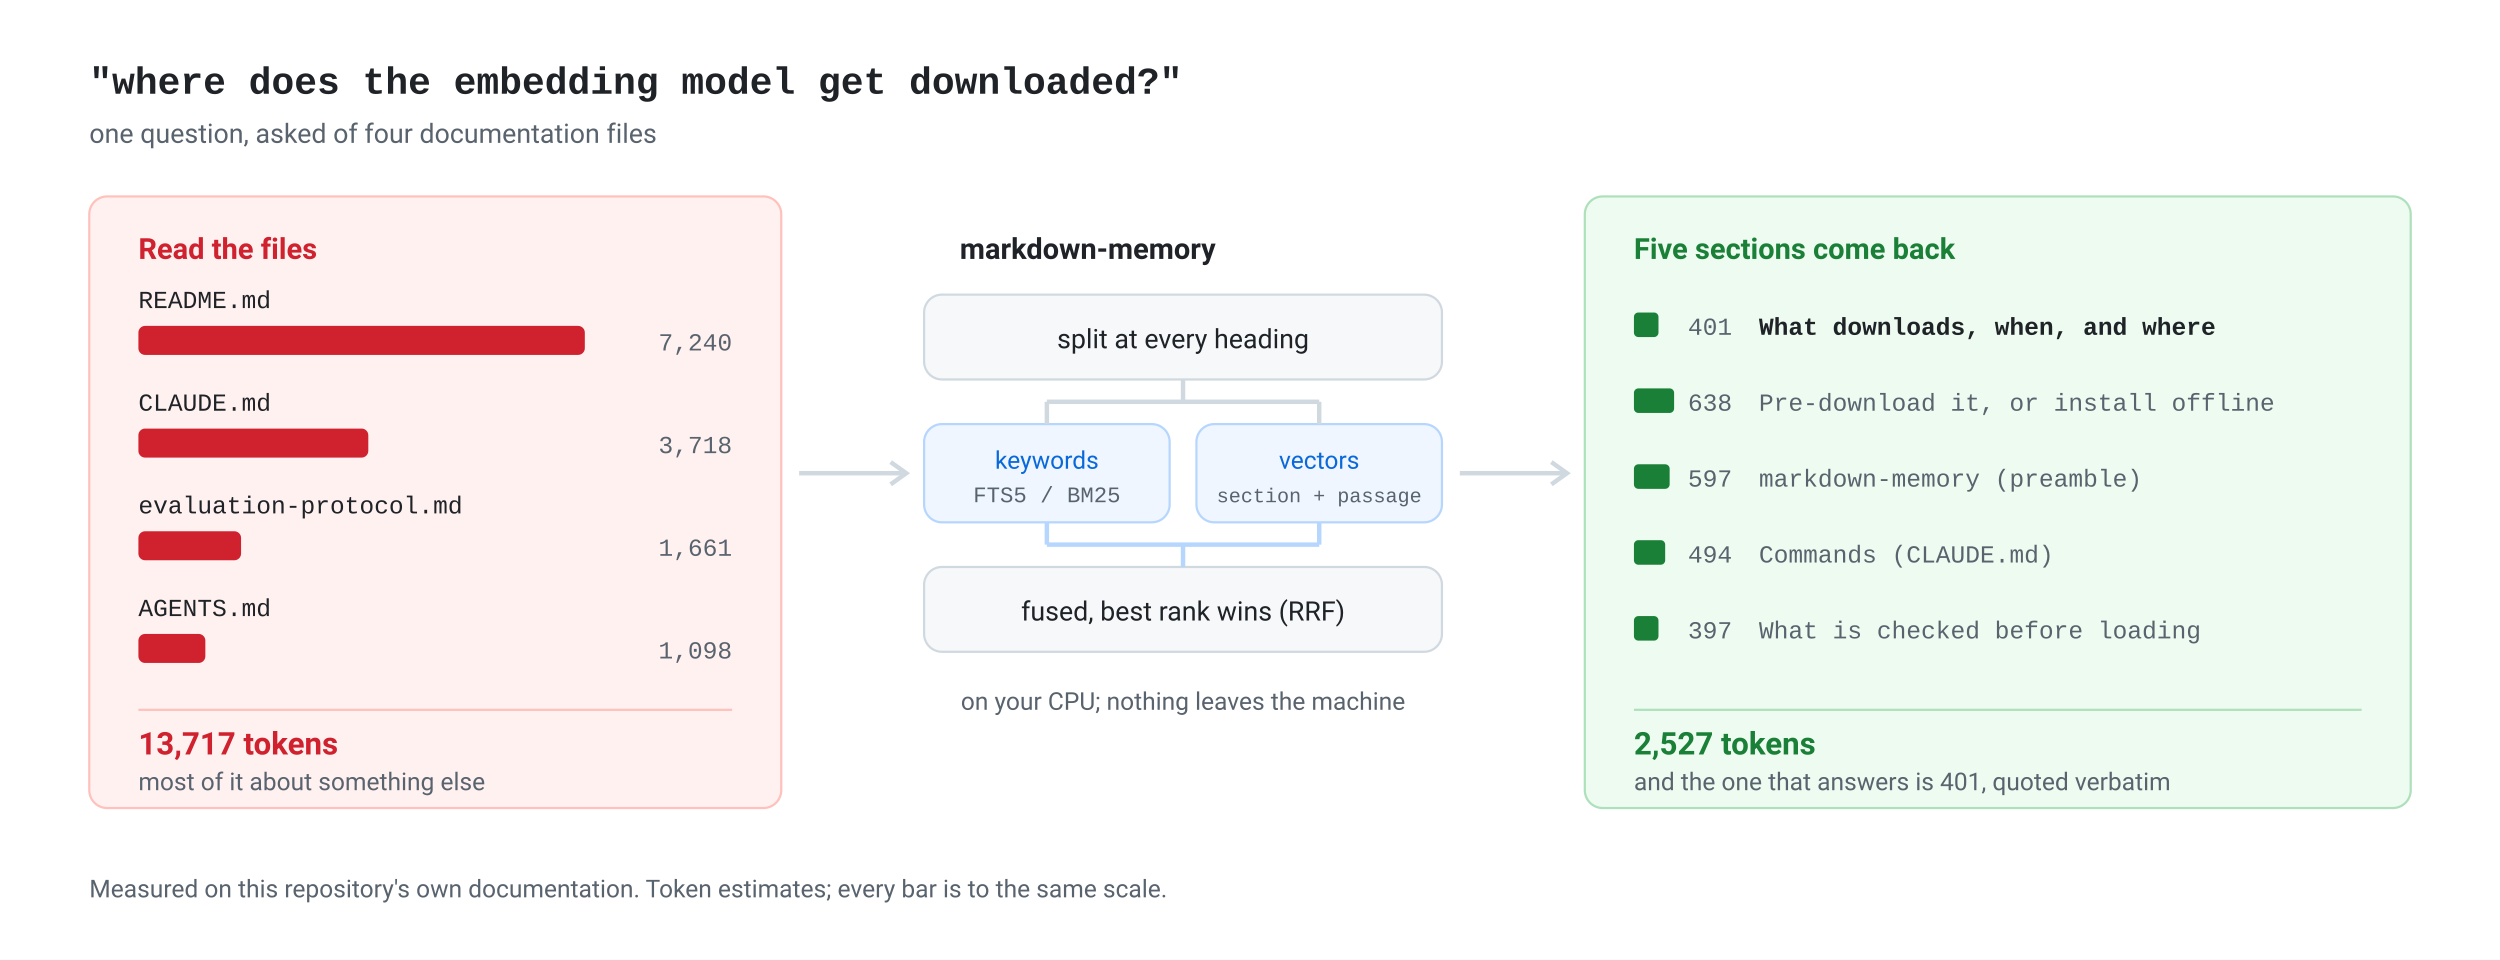
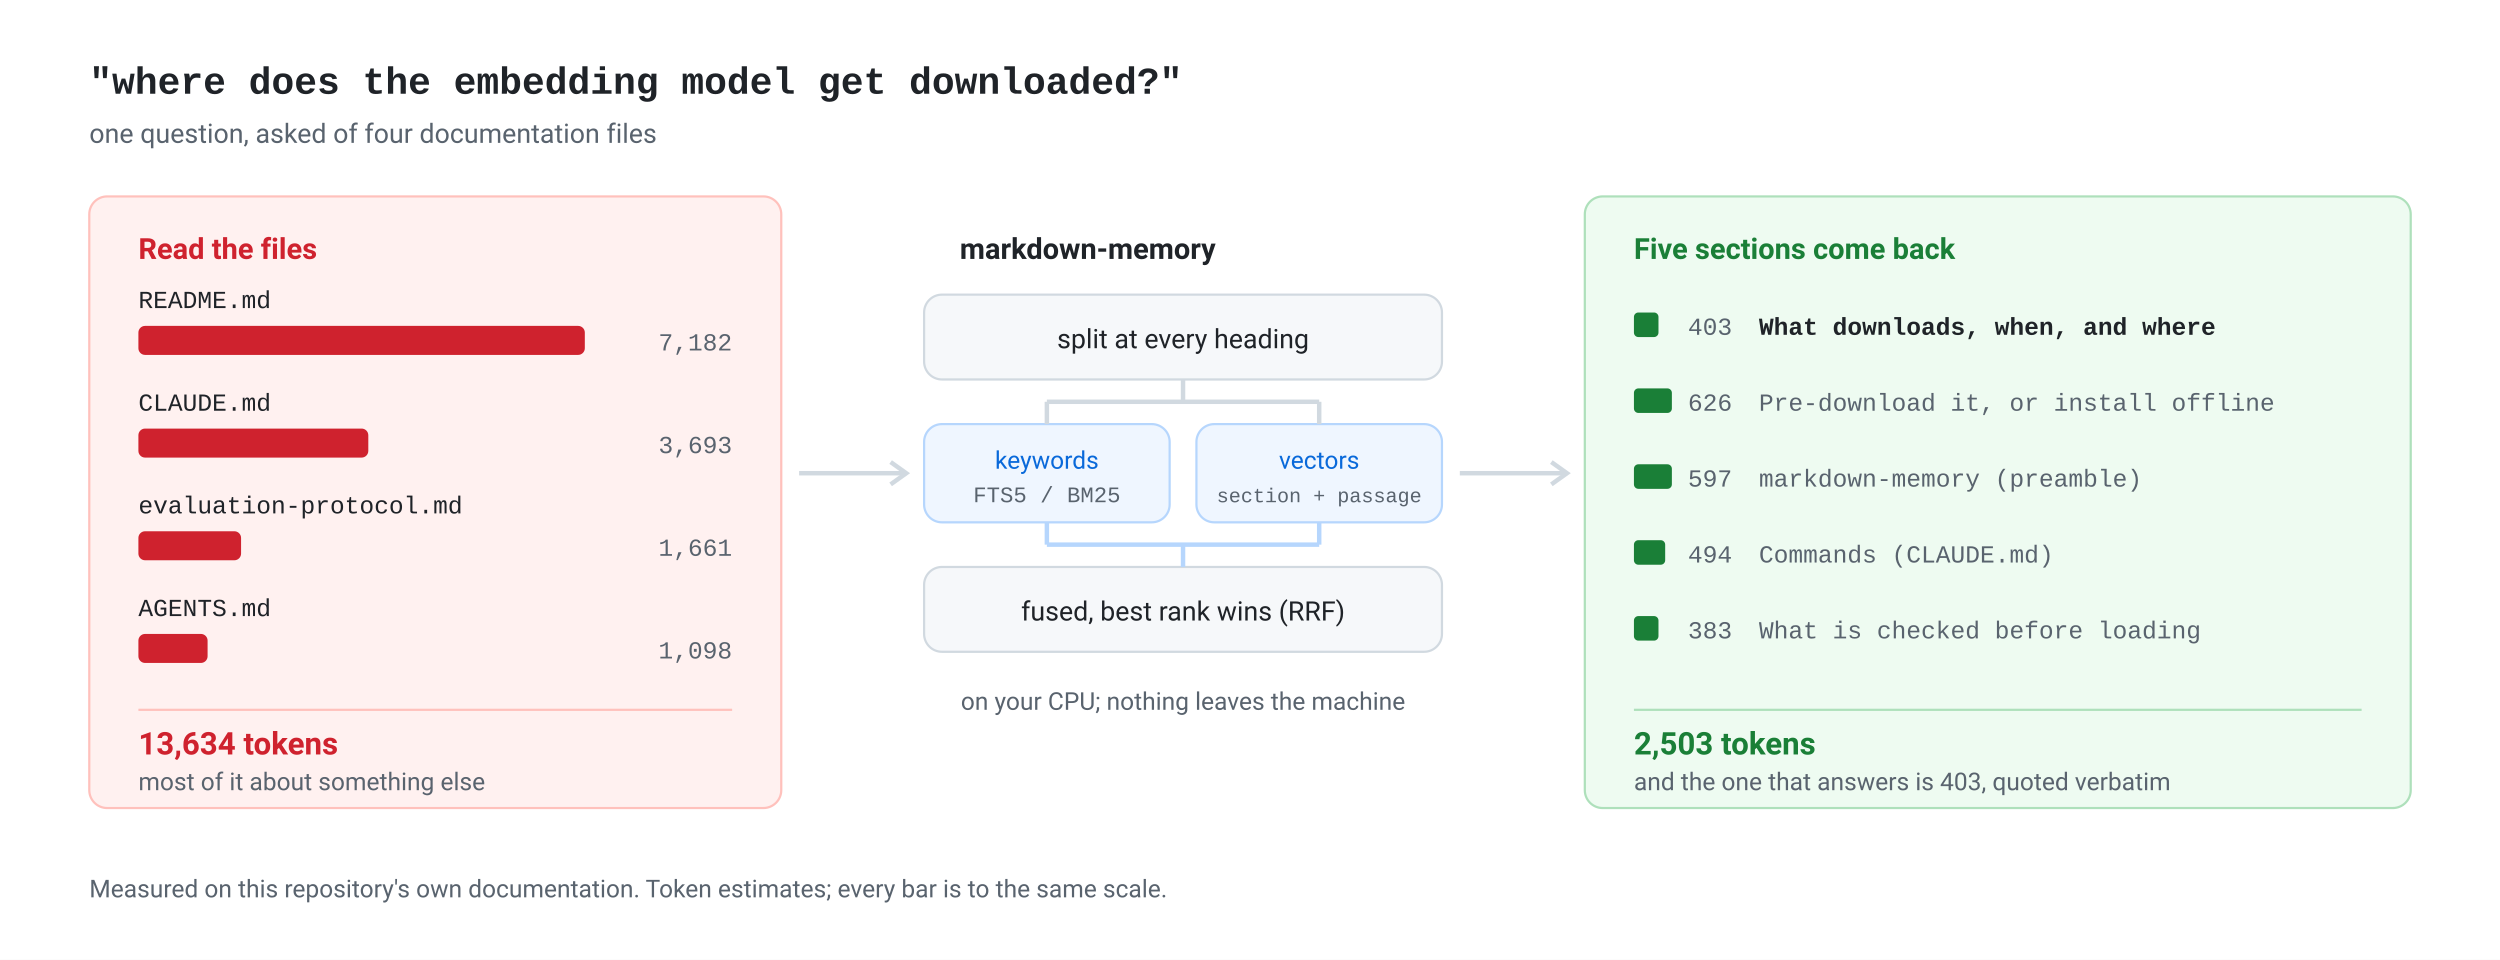
- <svg xmlns="http://www.w3.org/2000/svg" viewBox="0 0 1120 430" width="1120" height="430" role="img" aria-label="One question: reading four whole files costs 13,717 tokens; markdown-memory returns five sections totalling 2,527, and the one that answers is 401 tokens.">
+ <svg xmlns="http://www.w3.org/2000/svg" viewBox="0 0 1120 430" width="1120" height="430" role="img" aria-label="One question: reading four whole files costs 13,634 tokens; markdown-memory returns five sections totalling 2,503, and the one that answers is 403 tokens.">
  <rect width="1120" height="430" fill="#ffffff" />
  <text x="40" y="42" font-family="ui-monospace,SFMono-Regular,Menlo,Consolas,'Liberation Mono',monospace" font-size="17" font-weight="600" fill="#1f2328" text-anchor="start">"where does the embedding model get downloaded?"</text>
  <text x="40" y="64" font-family="ui-sans-serif,-apple-system,BlinkMacSystemFont,'Segoe UI',Roboto,'Helvetica Neue',Arial,sans-serif" font-size="12" font-weight="400" fill="#59636e" text-anchor="start">one question, asked of four documentation files</text>
  <rect x="40" y="88" width="310" height="274" rx="8" fill="#fff1f0" stroke="#ffc1bc" stroke-width="1" />
  <text x="62" y="116" font-family="ui-sans-serif,-apple-system,BlinkMacSystemFont,'Segoe UI',Roboto,'Helvetica Neue',Arial,sans-serif" font-size="13" font-weight="600" fill="#cf222e" text-anchor="start">Read the files</text>
  <text x="62" y="138" font-family="ui-monospace,SFMono-Regular,Menlo,Consolas,'Liberation Mono',monospace" font-size="11" font-weight="400" fill="#1f2328" text-anchor="start">README.md</text>
  <rect x="62" y="146" width="200" height="13" rx="3" fill="#cf222e" stroke="none" stroke-width="1" />
-   <text x="328" y="157" font-family="ui-monospace,SFMono-Regular,Menlo,Consolas,'Liberation Mono',monospace" font-size="11" font-weight="400" fill="#59636e" text-anchor="end">7,240</text>
+   <text x="328" y="157" font-family="ui-monospace,SFMono-Regular,Menlo,Consolas,'Liberation Mono',monospace" font-size="11" font-weight="400" fill="#59636e" text-anchor="end">7,182</text>
  <text x="62" y="184" font-family="ui-monospace,SFMono-Regular,Menlo,Consolas,'Liberation Mono',monospace" font-size="11" font-weight="400" fill="#1f2328" text-anchor="start">CLAUDE.md</text>
  <rect x="62" y="192" width="103" height="13" rx="3" fill="#cf222e" stroke="none" stroke-width="1" />
-   <text x="328" y="203" font-family="ui-monospace,SFMono-Regular,Menlo,Consolas,'Liberation Mono',monospace" font-size="11" font-weight="400" fill="#59636e" text-anchor="end">3,718</text>
+   <text x="328" y="203" font-family="ui-monospace,SFMono-Regular,Menlo,Consolas,'Liberation Mono',monospace" font-size="11" font-weight="400" fill="#59636e" text-anchor="end">3,693</text>
  <text x="62" y="230" font-family="ui-monospace,SFMono-Regular,Menlo,Consolas,'Liberation Mono',monospace" font-size="11" font-weight="400" fill="#1f2328" text-anchor="start">evaluation-protocol.md</text>
  <rect x="62" y="238" width="46" height="13" rx="3" fill="#cf222e" stroke="none" stroke-width="1" />
  <text x="328" y="249" font-family="ui-monospace,SFMono-Regular,Menlo,Consolas,'Liberation Mono',monospace" font-size="11" font-weight="400" fill="#59636e" text-anchor="end">1,661</text>
  <text x="62" y="276" font-family="ui-monospace,SFMono-Regular,Menlo,Consolas,'Liberation Mono',monospace" font-size="11" font-weight="400" fill="#1f2328" text-anchor="start">AGENTS.md</text>
-   <rect x="62" y="284" width="30" height="13" rx="3" fill="#cf222e" stroke="none" stroke-width="1" />
+   <rect x="62" y="284" width="31" height="13" rx="3" fill="#cf222e" stroke="none" stroke-width="1" />
  <text x="328" y="295" font-family="ui-monospace,SFMono-Regular,Menlo,Consolas,'Liberation Mono',monospace" font-size="11" font-weight="400" fill="#59636e" text-anchor="end">1,098</text>
  <path d="M62 318 L328 318" stroke="#ffc1bc" stroke-width="1" />
-   <text x="62" y="338" font-family="ui-sans-serif,-apple-system,BlinkMacSystemFont,'Segoe UI',Roboto,'Helvetica Neue',Arial,sans-serif" font-size="14" font-weight="600" fill="#cf222e" text-anchor="start">13,717 tokens</text>
+   <text x="62" y="338" font-family="ui-sans-serif,-apple-system,BlinkMacSystemFont,'Segoe UI',Roboto,'Helvetica Neue',Arial,sans-serif" font-size="14" font-weight="600" fill="#cf222e" text-anchor="start">13,634 tokens</text>
  <text x="62" y="354" font-family="ui-sans-serif,-apple-system,BlinkMacSystemFont,'Segoe UI',Roboto,'Helvetica Neue',Arial,sans-serif" font-size="11" font-weight="400" fill="#59636e" text-anchor="start">most of it about something else</text>
  <text x="430" y="116" font-family="ui-sans-serif,-apple-system,BlinkMacSystemFont,'Segoe UI',Roboto,'Helvetica Neue',Arial,sans-serif" font-size="13" font-weight="600" fill="#1f2328" text-anchor="start">markdown-memory</text>
  <rect x="414" y="132" width="232" height="38" rx="8" fill="#f6f8fa" stroke="#d1d9e0" stroke-width="1" />
  <text x="530" y="156" font-family="ui-sans-serif,-apple-system,BlinkMacSystemFont,'Segoe UI',Roboto,'Helvetica Neue',Arial,sans-serif" font-size="12" font-weight="400" fill="#1f2328" text-anchor="middle">split at every heading</text>
  <rect x="414" y="190" width="110" height="44" rx="8" fill="#eff6ff" stroke="#b6d6fd" stroke-width="1" />
  <text x="469" y="210" font-family="ui-sans-serif,-apple-system,BlinkMacSystemFont,'Segoe UI',Roboto,'Helvetica Neue',Arial,sans-serif" font-size="11" font-weight="400" fill="#0969da" text-anchor="middle">keywords</text>
  <text x="469" y="225" font-family="ui-monospace,SFMono-Regular,Menlo,Consolas,'Liberation Mono',monospace" font-size="10" font-weight="400" fill="#59636e" text-anchor="middle">FTS5 / BM25</text>
  <rect x="536" y="190" width="110" height="44" rx="8" fill="#eff6ff" stroke="#b6d6fd" stroke-width="1" />
  <text x="591" y="210" font-family="ui-sans-serif,-apple-system,BlinkMacSystemFont,'Segoe UI',Roboto,'Helvetica Neue',Arial,sans-serif" font-size="11" font-weight="400" fill="#0969da" text-anchor="middle">vectors</text>
  <text x="591" y="225" font-family="ui-monospace,SFMono-Regular,Menlo,Consolas,'Liberation Mono',monospace" font-size="9" font-weight="400" fill="#59636e" text-anchor="middle">section + passage</text>
  <rect x="414" y="254" width="232" height="38" rx="8" fill="#f6f8fa" stroke="#d1d9e0" stroke-width="1" />
  <text x="530" y="278" font-family="ui-sans-serif,-apple-system,BlinkMacSystemFont,'Segoe UI',Roboto,'Helvetica Neue',Arial,sans-serif" font-size="12" font-weight="400" fill="#1f2328" text-anchor="middle">fused, best rank wins (RRF)</text>
  <path d="M530 170 L530 180 M469 180 L591 180 M469 180 L469 190 M591 180 L591 190" stroke="#d1d9e0" stroke-width="2" fill="none" />
  <path d="M469 234 L469 244 M591 234 L591 244 M469 244 L591 244 M530 244 L530 254" stroke="#b6d6fd" stroke-width="2" fill="none" />
  <text x="530" y="318" font-family="ui-sans-serif,-apple-system,BlinkMacSystemFont,'Segoe UI',Roboto,'Helvetica Neue',Arial,sans-serif" font-size="11" font-weight="400" fill="#59636e" text-anchor="middle">on your CPU; nothing leaves the machine</text>
  <path d="M358 212 L406 212" stroke="#d1d9e0" stroke-width="2" fill="none" />
  <path d="M399 207 L406 212 L399 217" fill="none" stroke="#d1d9e0" stroke-width="2" />
  <path d="M654 212 L702 212" stroke="#d1d9e0" stroke-width="2" fill="none" />
  <path d="M695 207 L702 212 L695 217" fill="none" stroke="#d1d9e0" stroke-width="2" />
  <rect x="710" y="88" width="370" height="274" rx="8" fill="#eefbf1" stroke="#aee0bb" stroke-width="1" />
  <text x="732" y="116" font-family="ui-sans-serif,-apple-system,BlinkMacSystemFont,'Segoe UI',Roboto,'Helvetica Neue',Arial,sans-serif" font-size="13" font-weight="600" fill="#1a7f37" text-anchor="start">Five sections come back</text>
  <rect x="732" y="140" width="11" height="11" rx="2" fill="#1a7f37" stroke="none" stroke-width="1" />
-   <text x="776" y="150" font-family="ui-monospace,SFMono-Regular,Menlo,Consolas,'Liberation Mono',monospace" font-size="11" font-weight="400" fill="#59636e" text-anchor="end">401</text>
+   <text x="776" y="150" font-family="ui-monospace,SFMono-Regular,Menlo,Consolas,'Liberation Mono',monospace" font-size="11" font-weight="400" fill="#59636e" text-anchor="end">403</text>
  <text x="788" y="150" font-family="ui-monospace,SFMono-Regular,Menlo,Consolas,'Liberation Mono',monospace" font-size="11" font-weight="600" fill="#1f2328" text-anchor="start">What downloads, when, and where</text>
-   <rect x="732" y="174" width="18" height="11" rx="2" fill="#1a7f37" stroke="none" stroke-width="1" />
-   <text x="776" y="184" font-family="ui-monospace,SFMono-Regular,Menlo,Consolas,'Liberation Mono',monospace" font-size="11" font-weight="400" fill="#59636e" text-anchor="end">638</text>
+   <rect x="732" y="174" width="17" height="11" rx="2" fill="#1a7f37" stroke="none" stroke-width="1" />
+   <text x="776" y="184" font-family="ui-monospace,SFMono-Regular,Menlo,Consolas,'Liberation Mono',monospace" font-size="11" font-weight="400" fill="#59636e" text-anchor="end">626</text>
  <text x="788" y="184" font-family="ui-monospace,SFMono-Regular,Menlo,Consolas,'Liberation Mono',monospace" font-size="11" font-weight="400" fill="#59636e" text-anchor="start">Pre-download it, or install offline</text>
-   <rect x="732" y="208" width="16" height="11" rx="2" fill="#1a7f37" stroke="none" stroke-width="1" />
+   <rect x="732" y="208" width="17" height="11" rx="2" fill="#1a7f37" stroke="none" stroke-width="1" />
  <text x="776" y="218" font-family="ui-monospace,SFMono-Regular,Menlo,Consolas,'Liberation Mono',monospace" font-size="11" font-weight="400" fill="#59636e" text-anchor="end">597</text>
  <text x="788" y="218" font-family="ui-monospace,SFMono-Regular,Menlo,Consolas,'Liberation Mono',monospace" font-size="11" font-weight="400" fill="#59636e" text-anchor="start">markdown-memory  (preamble)</text>
  <rect x="732" y="242" width="14" height="11" rx="2" fill="#1a7f37" stroke="none" stroke-width="1" />
  <text x="776" y="252" font-family="ui-monospace,SFMono-Regular,Menlo,Consolas,'Liberation Mono',monospace" font-size="11" font-weight="400" fill="#59636e" text-anchor="end">494</text>
  <text x="788" y="252" font-family="ui-monospace,SFMono-Regular,Menlo,Consolas,'Liberation Mono',monospace" font-size="11" font-weight="400" fill="#59636e" text-anchor="start">Commands  (CLAUDE.md)</text>
  <rect x="732" y="276" width="11" height="11" rx="2" fill="#1a7f37" stroke="none" stroke-width="1" />
-   <text x="776" y="286" font-family="ui-monospace,SFMono-Regular,Menlo,Consolas,'Liberation Mono',monospace" font-size="11" font-weight="400" fill="#59636e" text-anchor="end">397</text>
+   <text x="776" y="286" font-family="ui-monospace,SFMono-Regular,Menlo,Consolas,'Liberation Mono',monospace" font-size="11" font-weight="400" fill="#59636e" text-anchor="end">383</text>
  <text x="788" y="286" font-family="ui-monospace,SFMono-Regular,Menlo,Consolas,'Liberation Mono',monospace" font-size="11" font-weight="400" fill="#59636e" text-anchor="start">What is checked before loading</text>
  <path d="M732 318 L1058 318" stroke="#aee0bb" stroke-width="1" />
-   <text x="732" y="338" font-family="ui-sans-serif,-apple-system,BlinkMacSystemFont,'Segoe UI',Roboto,'Helvetica Neue',Arial,sans-serif" font-size="14" font-weight="600" fill="#1a7f37" text-anchor="start">2,527 tokens</text>
-   <text x="732" y="354" font-family="ui-sans-serif,-apple-system,BlinkMacSystemFont,'Segoe UI',Roboto,'Helvetica Neue',Arial,sans-serif" font-size="11" font-weight="400" fill="#59636e" text-anchor="start">and the one that answers is 401, quoted verbatim</text>
+   <text x="732" y="338" font-family="ui-sans-serif,-apple-system,BlinkMacSystemFont,'Segoe UI',Roboto,'Helvetica Neue',Arial,sans-serif" font-size="14" font-weight="600" fill="#1a7f37" text-anchor="start">2,503 tokens</text>
+   <text x="732" y="354" font-family="ui-sans-serif,-apple-system,BlinkMacSystemFont,'Segoe UI',Roboto,'Helvetica Neue',Arial,sans-serif" font-size="11" font-weight="400" fill="#59636e" text-anchor="start">and the one that answers is 403, quoted verbatim</text>
  <text x="40" y="402" font-family="ui-sans-serif,-apple-system,BlinkMacSystemFont,'Segoe UI',Roboto,'Helvetica Neue',Arial,sans-serif" font-size="11" font-weight="400" fill="#59636e" text-anchor="start">Measured on this repository's own documentation. Token estimates; every bar is to the same scale.</text>
</svg>
